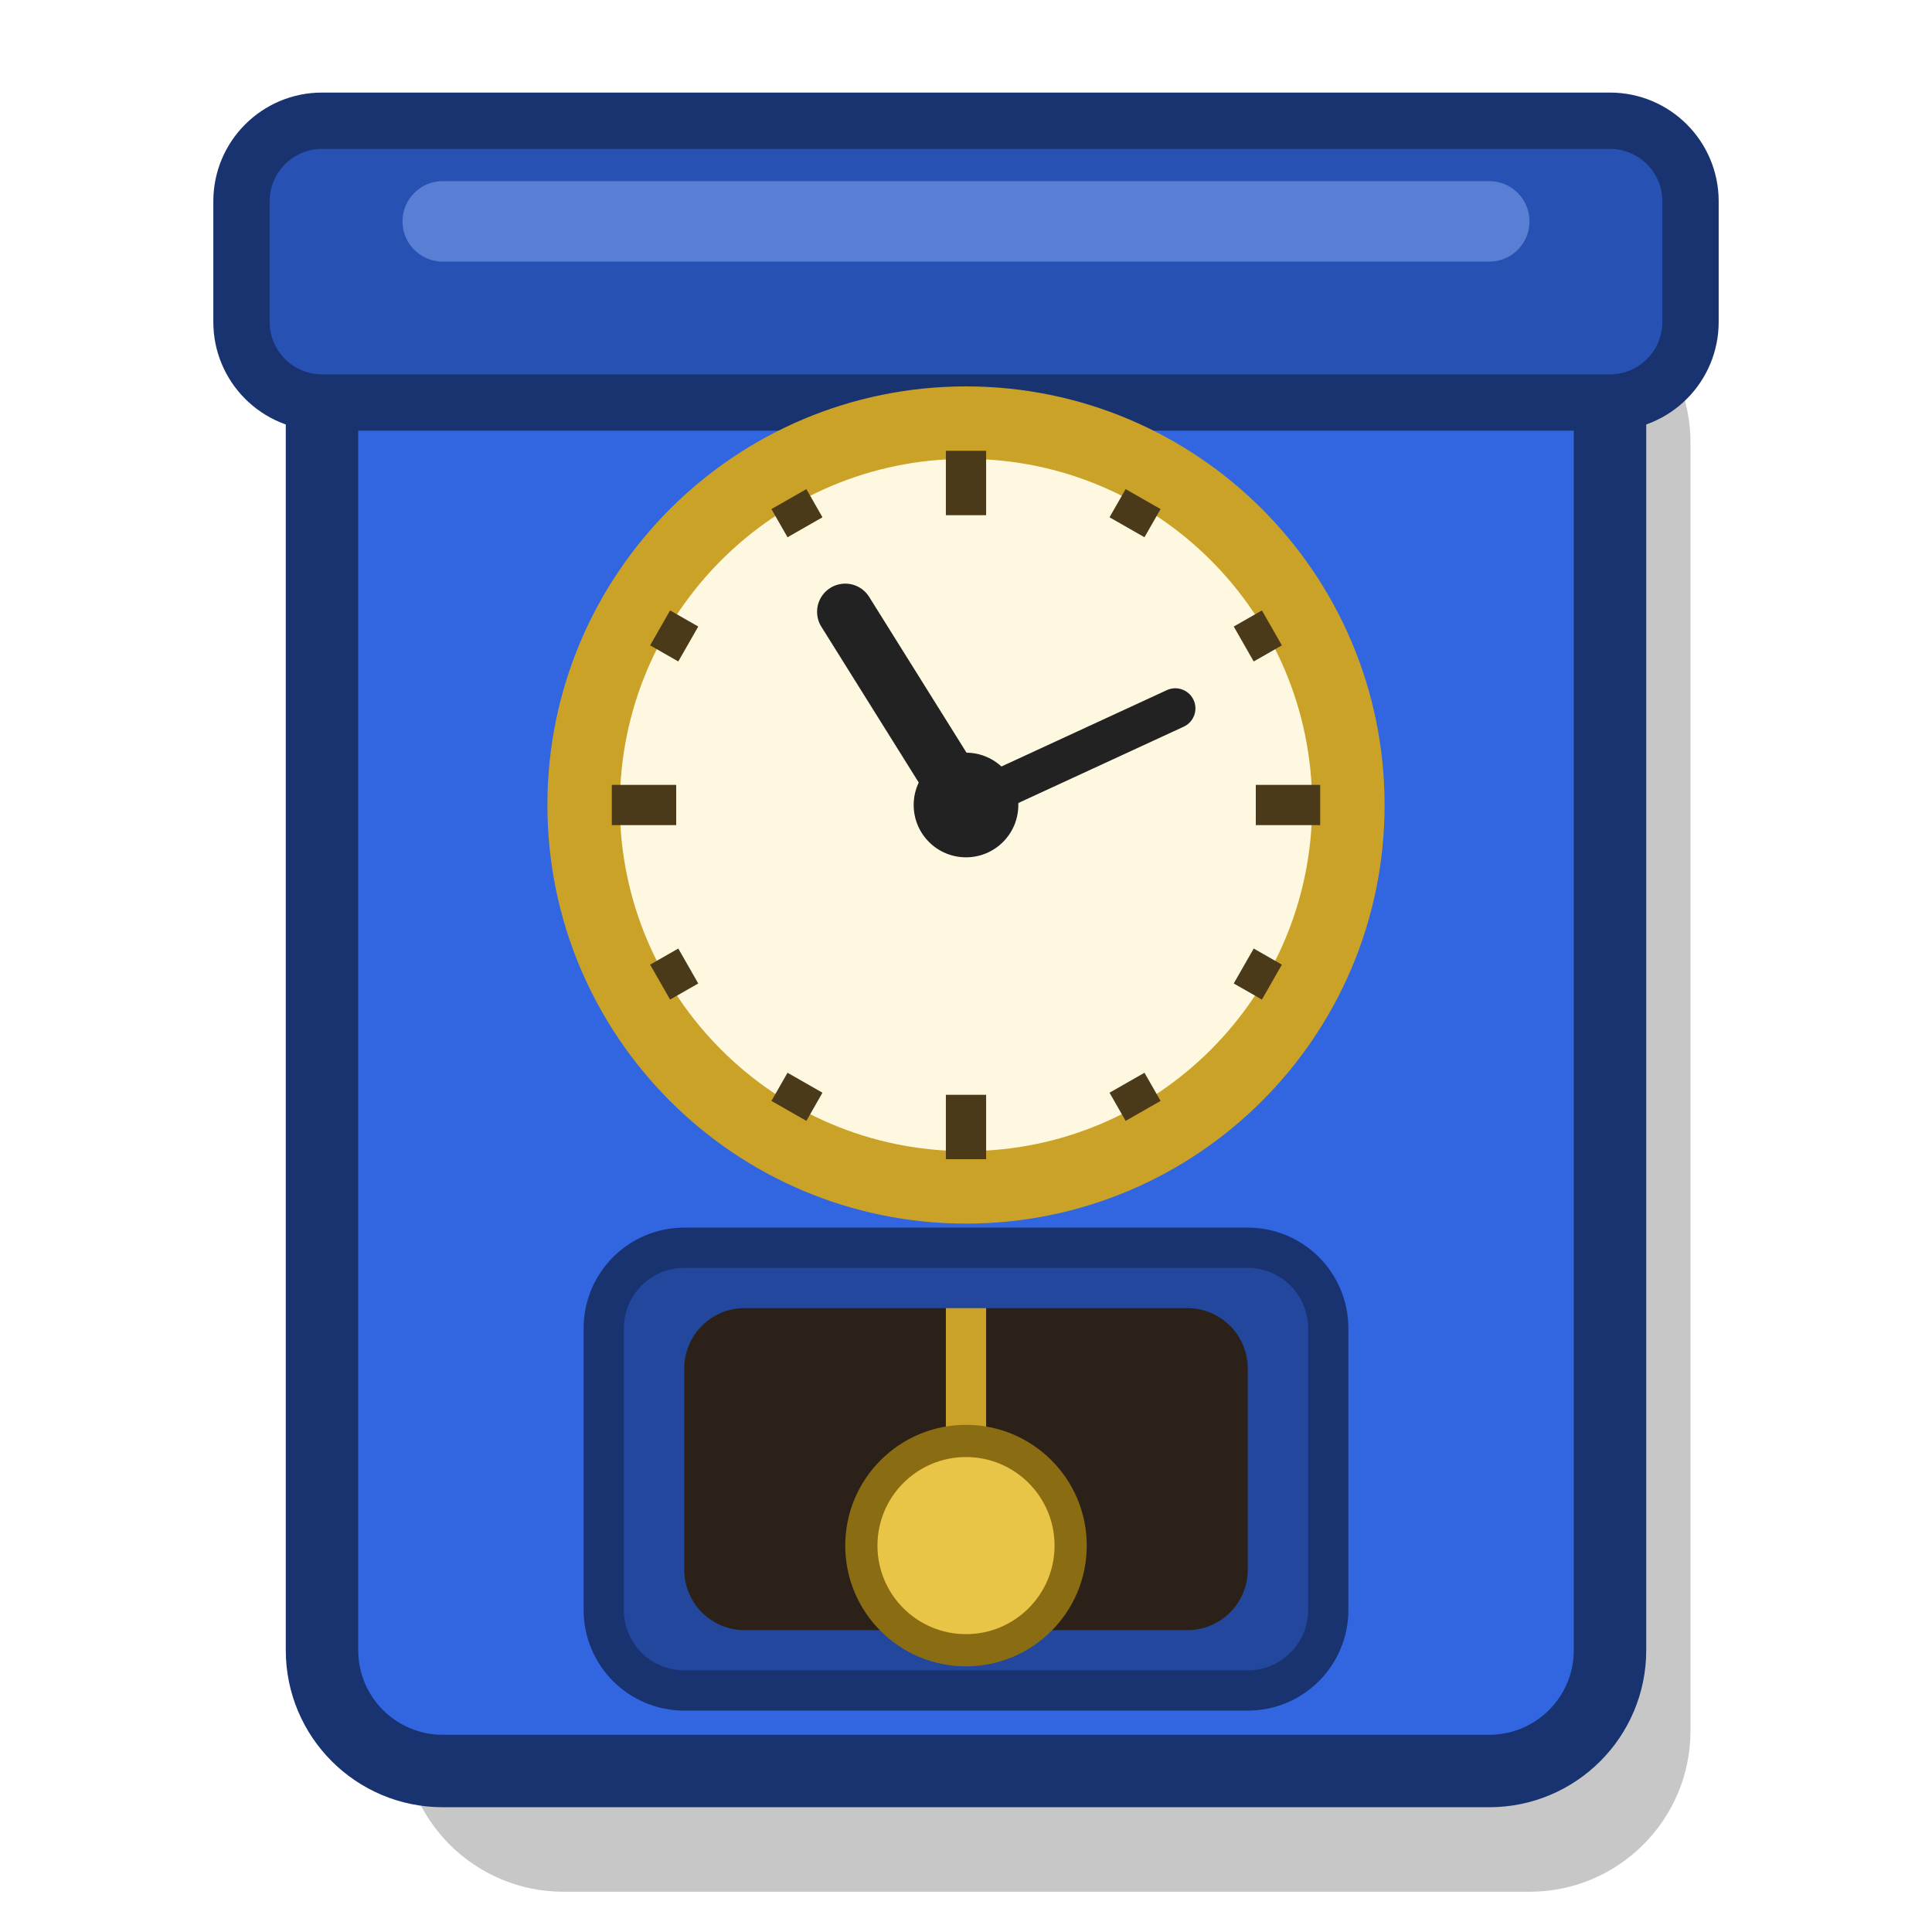
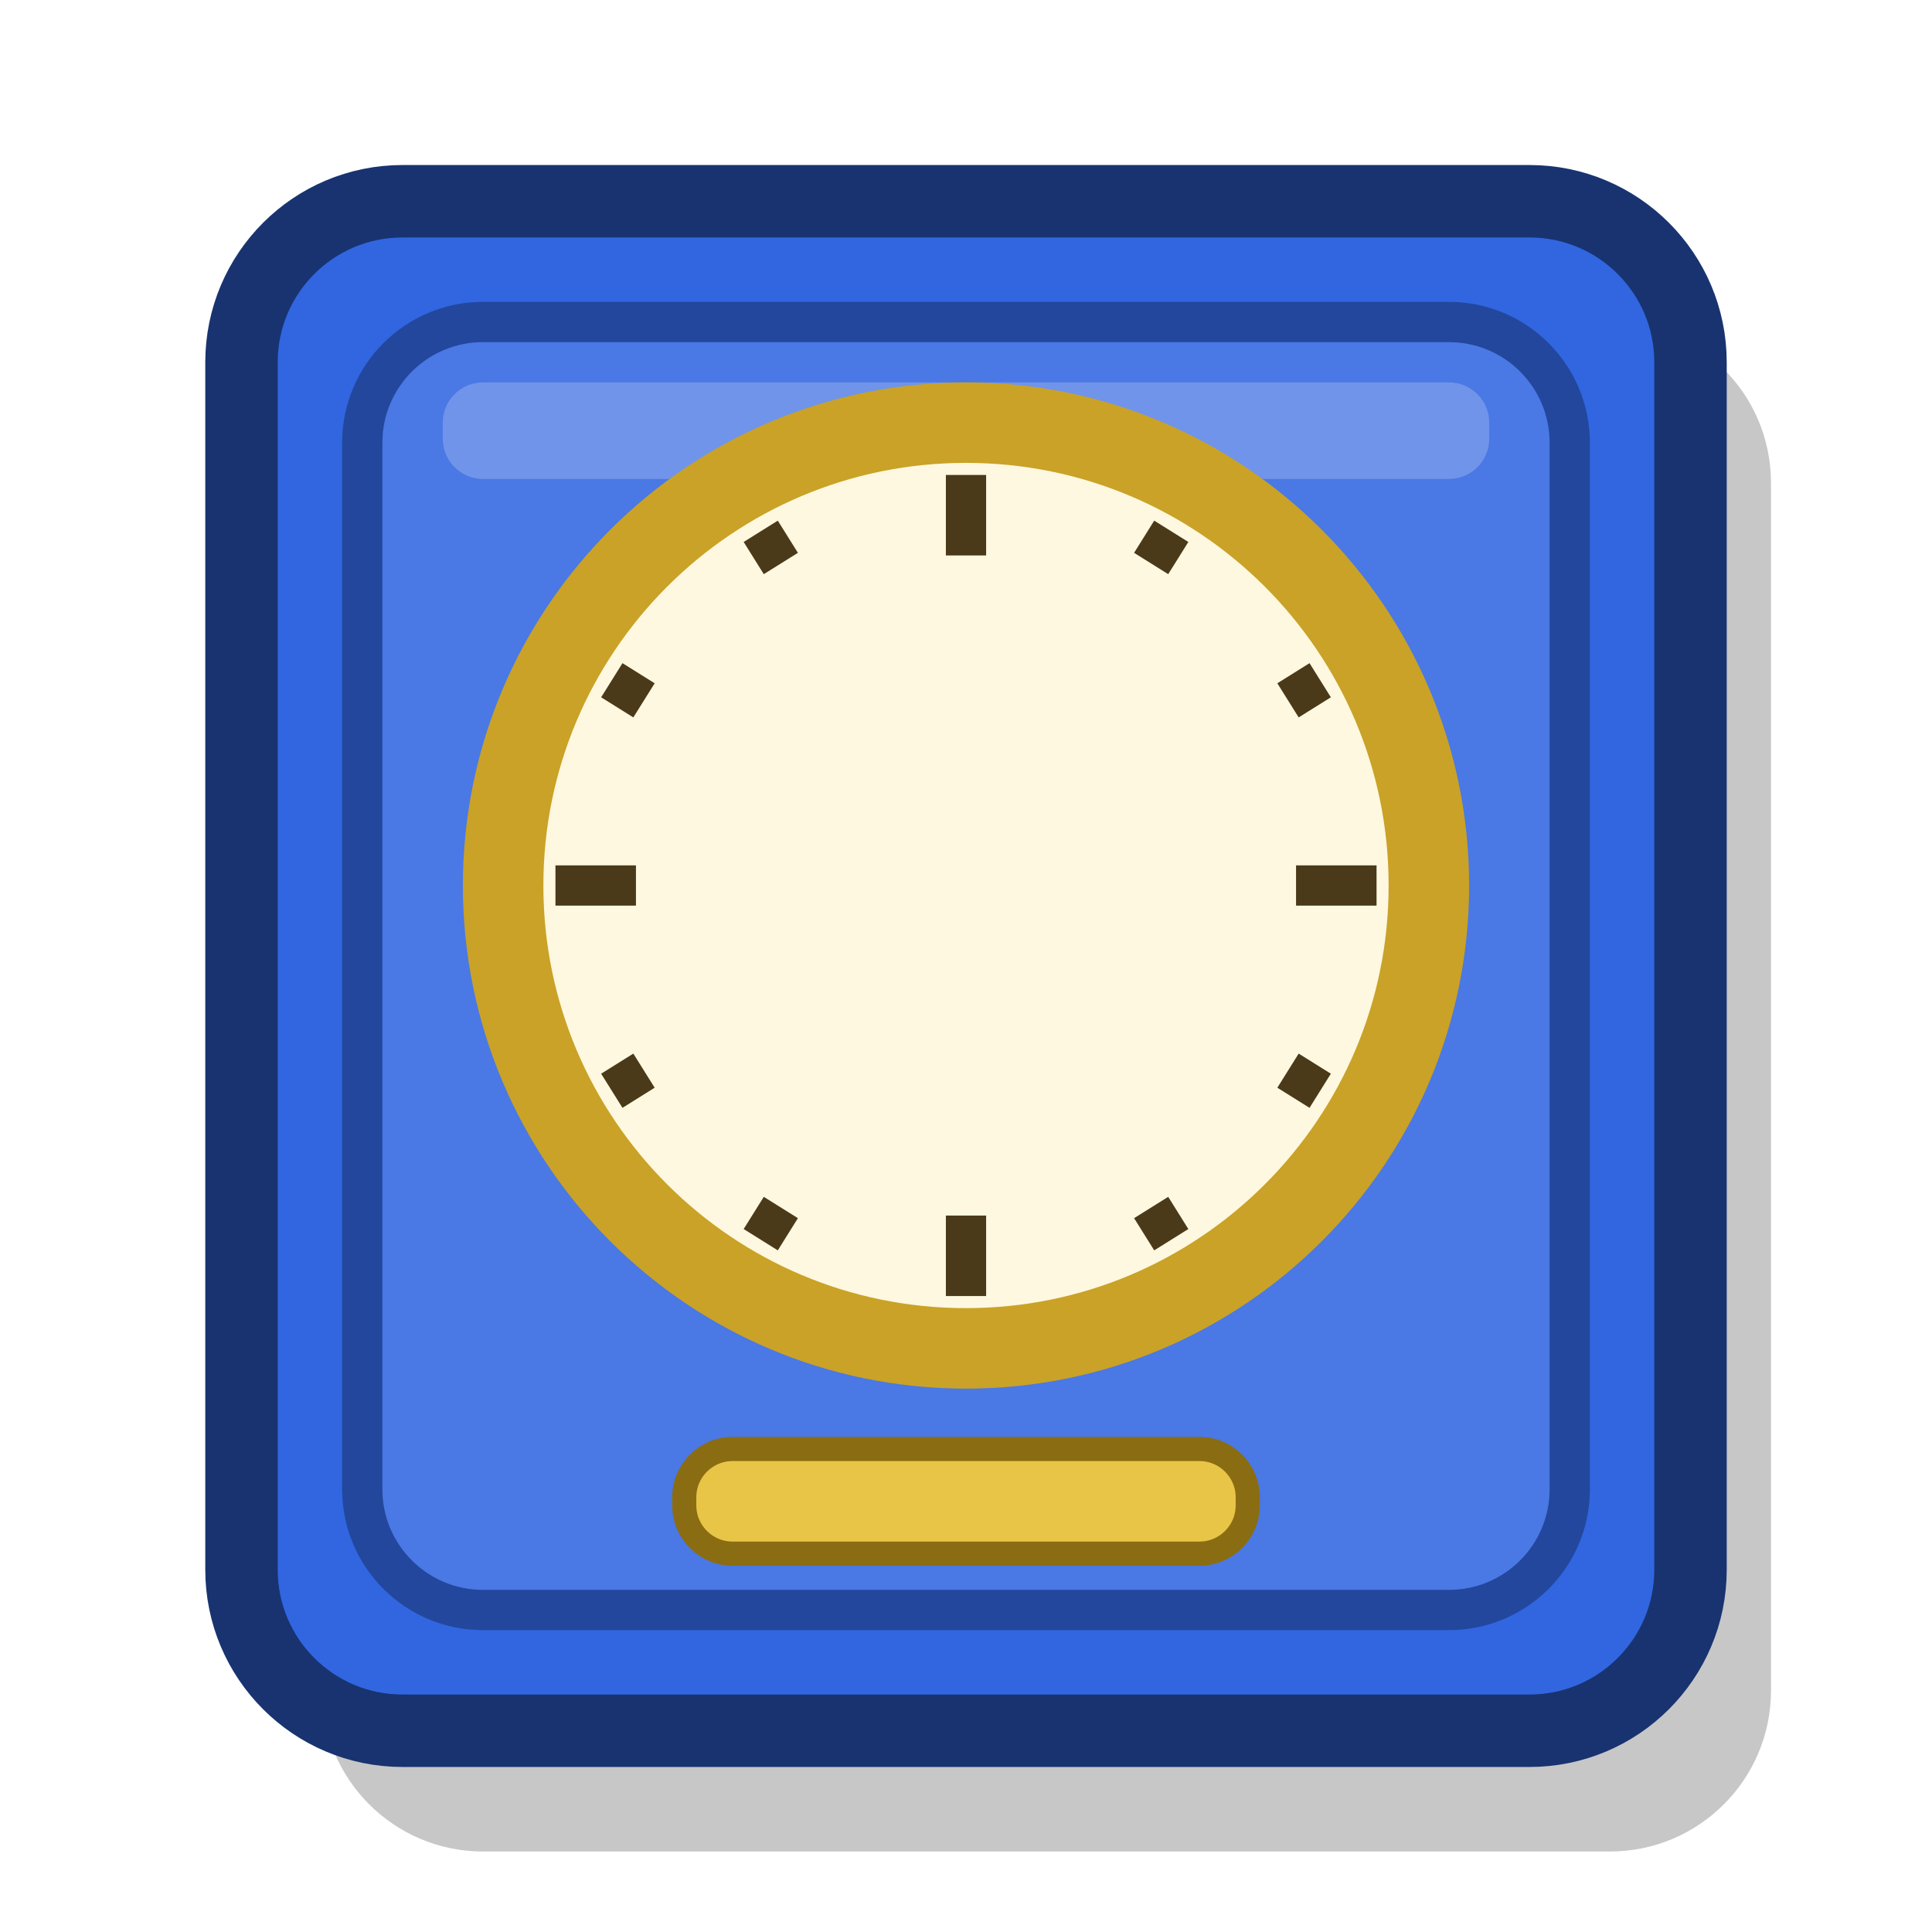
<svg xmlns="http://www.w3.org/2000/svg" width="96" height="96" viewBox="0 0 48 48">
-   <rect x="10" y="7" width="32" height="40" rx="4" fill="#000" opacity="0.22" />
-   <rect x="8" y="4" width="32" height="40" rx="3" fill="#3166e0" stroke="#183370" stroke-width="1.8" />
-   <rect x="6" y="3" width="36" height="7" rx="2" fill="#2752b3" stroke="#183370" stroke-width="1.4" />
-   <rect x="10" y="4.5" width="28" height="2" rx="1" fill="#799ceb" opacity="0.6" />
-   <circle cx="24" cy="20" r="9.5" fill="#fff8e0" stroke="#c9a227" stroke-width="1.8" />
-   <line x1="24.0" y1="12.8" x2="24.0" y2="11.2" stroke="#4a3a1a" stroke-width="1" />
-   <line x1="28.0" y1="13.1" x2="28.4" y2="12.4" stroke="#4a3a1a" stroke-width="1" />
-   <line x1="30.9" y1="16.0" x2="31.6" y2="15.6" stroke="#4a3a1a" stroke-width="1" />
-   <line x1="31.2" y1="20.0" x2="32.8" y2="20.0" stroke="#4a3a1a" stroke-width="1" />
-   <line x1="30.9" y1="24.0" x2="31.6" y2="24.4" stroke="#4a3a1a" stroke-width="1" />
-   <line x1="28.0" y1="26.9" x2="28.4" y2="27.6" stroke="#4a3a1a" stroke-width="1" />
-   <line x1="24.0" y1="27.2" x2="24.0" y2="28.8" stroke="#4a3a1a" stroke-width="1" />
-   <line x1="20.0" y1="26.9" x2="19.6" y2="27.6" stroke="#4a3a1a" stroke-width="1" />
-   <line x1="17.1" y1="24.0" x2="16.4" y2="24.4" stroke="#4a3a1a" stroke-width="1" />
-   <line x1="16.8" y1="20.0" x2="15.2" y2="20.0" stroke="#4a3a1a" stroke-width="1" />
-   <line x1="17.1" y1="16.0" x2="16.4" y2="15.6" stroke="#4a3a1a" stroke-width="1" />
-   <line x1="20.0" y1="13.1" x2="19.6" y2="12.4" stroke="#4a3a1a" stroke-width="1" />
-   <line x1="24" y1="20" x2="21" y2="15.2" stroke="#222" stroke-width="1.4" stroke-linecap="round" />
-   <line x1="24" y1="20" x2="29.2" y2="17.6" stroke="#222" stroke-width="1" stroke-linecap="round" />
-   <circle cx="24" cy="20" r="1.3" fill="#222" />
-   <rect x="15" y="31" width="18" height="11" rx="2" fill="#22479d" stroke="#183370" stroke-width="1" />
-   <rect x="17" y="32.5" width="14" height="8" rx="1.5" fill="#2b2118" />
-   <line x1="24" y1="32.5" x2="24" y2="37.6" stroke="#c9a227" stroke-width="1" />
-   <circle cx="24" cy="38.4" r="2.6" fill="#e8c547" stroke="#8a6d12" stroke-width="0.8" />
+   <rect x="8" y="8" width="36" height="38" rx="4" fill="#000" opacity="0.22" />
+   <rect x="6" y="5" width="36" height="38" rx="4" fill="#3166e0" stroke="#183370" stroke-width="1.8" />
+   <rect x="9" y="8" width="30" height="32" rx="3" fill="#4a78e4" stroke="#22479d" stroke-width="1" />
+   <rect x="11" y="9.5" width="26" height="2.4" rx="1" fill="#8eabee" opacity="0.55" />
+   <circle cx="24" cy="22" r="11.5" fill="#fff8e0" stroke="#c9a227" stroke-width="2" />
+   <line x1="24.0" y1="13.8" x2="24.0" y2="11.8" stroke="#4a3a1a" stroke-width="1" />
+   <line x1="28.6" y1="14.0" x2="29.1" y2="13.2" stroke="#4a3a1a" stroke-width="1" />
+   <line x1="32.0" y1="17.4" x2="32.8" y2="16.9" stroke="#4a3a1a" stroke-width="1" />
+   <line x1="32.2" y1="22.0" x2="34.2" y2="22.0" stroke="#4a3a1a" stroke-width="1" />
+   <line x1="32.0" y1="26.6" x2="32.8" y2="27.1" stroke="#4a3a1a" stroke-width="1" />
+   <line x1="28.6" y1="30.0" x2="29.1" y2="30.8" stroke="#4a3a1a" stroke-width="1" />
+   <line x1="24.0" y1="30.2" x2="24.0" y2="32.2" stroke="#4a3a1a" stroke-width="1" />
+   <line x1="19.4" y1="30.0" x2="18.9" y2="30.8" stroke="#4a3a1a" stroke-width="1" />
+   <line x1="16.0" y1="26.6" x2="15.2" y2="27.1" stroke="#4a3a1a" stroke-width="1" />
+   <line x1="15.8" y1="22.0" x2="13.8" y2="22.0" stroke="#4a3a1a" stroke-width="1" />
+   <line x1="16.0" y1="17.4" x2="15.2" y2="16.9" stroke="#4a3a1a" stroke-width="1" />
+   <line x1="19.4" y1="14.0" x2="18.9" y2="13.2" stroke="#4a3a1a" stroke-width="1" />
+   <rect x="17" y="36" width="14" height="2.6" rx="1.2" fill="#e8c547" stroke="#8a6d12" stroke-width="0.6" />
</svg>
